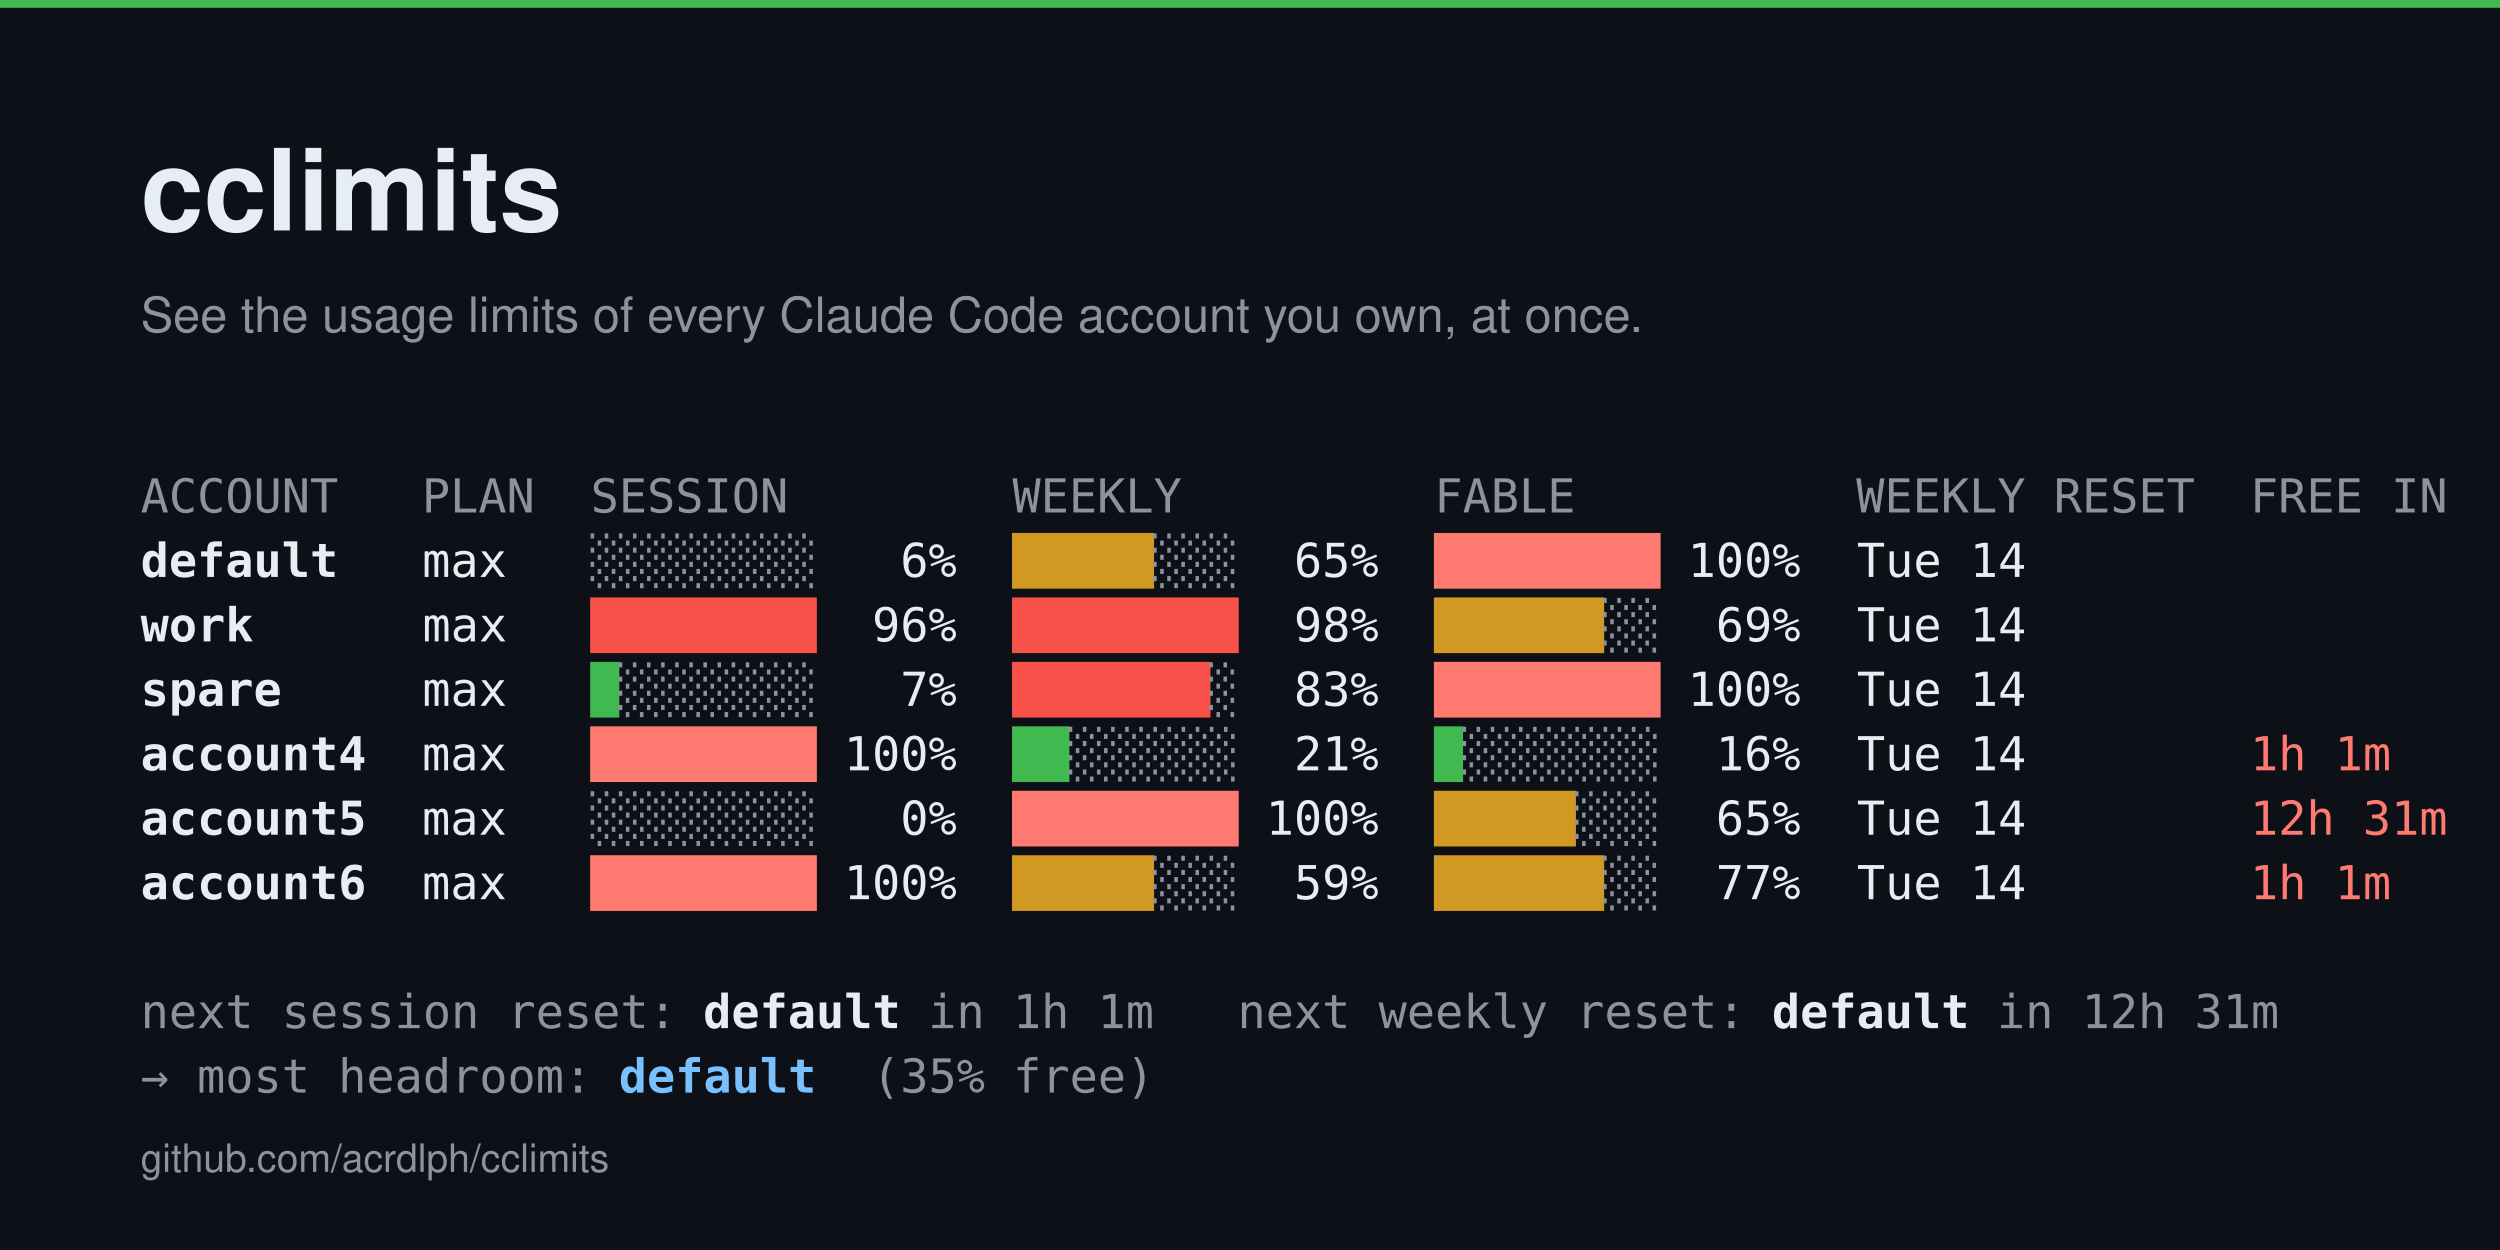
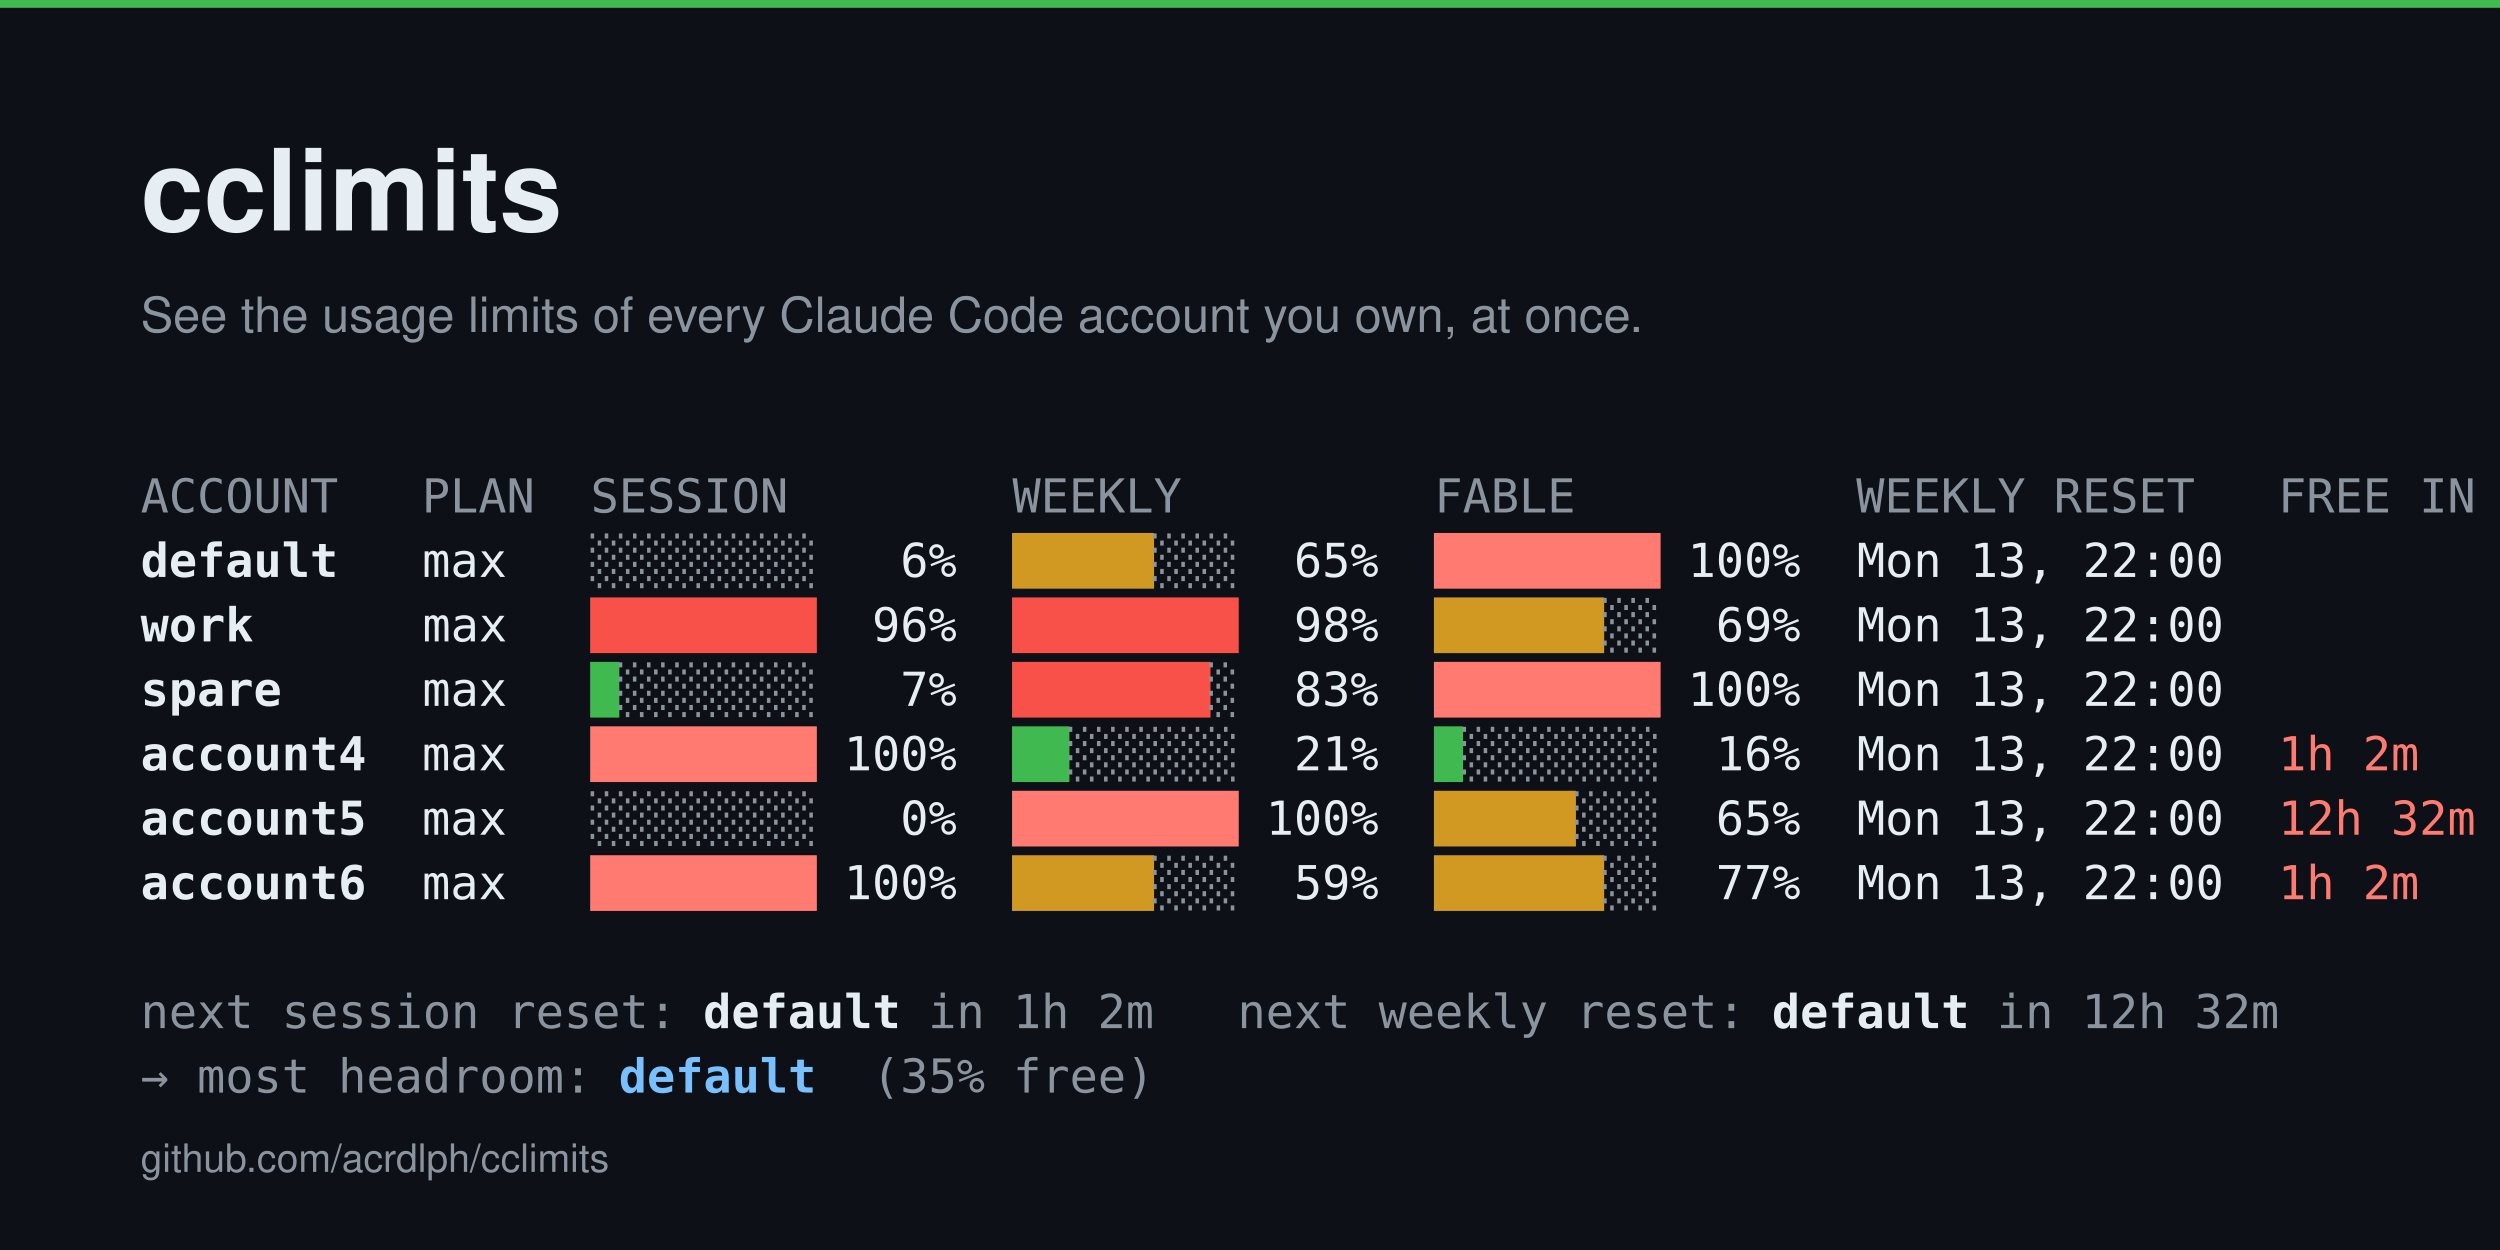
<svg xmlns="http://www.w3.org/2000/svg" width="1280" height="640" viewBox="0 0 1280 640" role="img" aria-label="cclimits — see the usage limits of every Claude Code account you own, at once">
  <rect width="1280" height="640" fill="#0d1117" />
  <rect x="0" y="0" width="1280" height="4" fill="#3fb950" />
  <g font-family="ui-sans-serif,system-ui,-apple-system,Helvetica,Arial,sans-serif">
    <text x="72" y="118" fill="#e6edf3" font-size="58" font-weight="700">cclimits</text>
    <text x="72" y="170" fill="#8b949e" font-size="25">See the usage limits of every Claude Code account you own, at once.</text>
    <text x="72" y="600" fill="#8b949e" font-size="20">github.com/acrdlph/cclimits</text>
  </g>
  <g font-family="ui-monospace,SFMono-Regular,Menlo,Consolas,monospace" font-size="24">
    <text x="72.0" y="262.4" fill="#8b949e" xml:space="preserve">ACCOUNT </text>
    <text x="216.0" y="262.4" fill="#8b949e" xml:space="preserve">PLAN</text>
    <text x="302.4" y="262.4" fill="#8b949e" xml:space="preserve">SESSION      </text>
    <text x="518.4" y="262.4" fill="#8b949e" xml:space="preserve">WEEKLY       </text>
    <text x="734.4" y="262.4" fill="#8b949e" xml:space="preserve">FABLE        </text>
-     <text x="950.4" y="262.4" fill="#8b949e" xml:space="preserve">WEEKLY RESET</text>
-     <text x="1152.0" y="262.4" fill="#8b949e" xml:space="preserve">FREE IN</text>
+     <text x="950.4" y="262.4" fill="#8b949e" xml:space="preserve">WEEKLY RESET </text>
+     <text x="1166.4" y="262.4" fill="#8b949e" xml:space="preserve">FREE IN</text>
    <text x="72.0" y="295.4" fill="#e6edf3" font-weight="600" xml:space="preserve">default</text>
    <text x="172.8" y="295.4" fill="#e6edf3" xml:space="preserve">   max   </text>
    <text x="302.4" y="295.4" fill="#8b949e" xml:space="preserve">░░░░░░░░</text>
    <text x="417.6" y="295.4" fill="#e6edf3" xml:space="preserve">   6%  </text>
    <text x="518.4" y="295.4" fill="#d29922" xml:space="preserve">█████</text>
    <text x="590.4" y="295.4" fill="#8b949e" xml:space="preserve">░░░</text>
    <text x="633.6" y="295.4" fill="#e6edf3" xml:space="preserve">  65%  </text>
    <text x="734.4" y="295.4" fill="#ff7b72" xml:space="preserve">████████</text>
-     <text x="849.6" y="295.4" fill="#e6edf3" xml:space="preserve"> 100%  Tue 14               </text>
+     <text x="849.6" y="295.4" fill="#e6edf3" xml:space="preserve"> 100%  Mon 13, 22:00         </text>
    <text x="72.0" y="328.4" fill="#e6edf3" font-weight="600" xml:space="preserve">work</text>
    <text x="129.6" y="328.4" fill="#e6edf3" xml:space="preserve">      max   </text>
    <text x="302.4" y="328.4" fill="#f85149" xml:space="preserve">████████</text>
    <text x="417.6" y="328.4" fill="#e6edf3" xml:space="preserve">  96%  </text>
    <text x="518.4" y="328.4" fill="#f85149" xml:space="preserve">████████</text>
    <text x="633.6" y="328.4" fill="#e6edf3" xml:space="preserve">  98%  </text>
    <text x="734.4" y="328.4" fill="#d29922" xml:space="preserve">██████</text>
    <text x="820.8" y="328.4" fill="#8b949e" xml:space="preserve">░░</text>
-     <text x="849.6" y="328.4" fill="#e6edf3" xml:space="preserve">  69%  Tue 14               </text>
+     <text x="849.6" y="328.4" fill="#e6edf3" xml:space="preserve">  69%  Mon 13, 22:00         </text>
    <text x="72.0" y="361.4" fill="#e6edf3" font-weight="600" xml:space="preserve">spare</text>
    <text x="144.0" y="361.4" fill="#e6edf3" xml:space="preserve">     max   </text>
    <text x="302.4" y="361.4" fill="#3fb950" xml:space="preserve">█</text>
    <text x="316.8" y="361.4" fill="#8b949e" xml:space="preserve">░░░░░░░</text>
    <text x="417.6" y="361.4" fill="#e6edf3" xml:space="preserve">   7%  </text>
    <text x="518.4" y="361.4" fill="#f85149" xml:space="preserve">███████</text>
    <text x="619.2" y="361.4" fill="#8b949e" xml:space="preserve">░</text>
    <text x="633.6" y="361.4" fill="#e6edf3" xml:space="preserve">  83%  </text>
    <text x="734.4" y="361.4" fill="#ff7b72" xml:space="preserve">████████</text>
-     <text x="849.6" y="361.4" fill="#e6edf3" xml:space="preserve"> 100%  Tue 14               </text>
+     <text x="849.6" y="361.4" fill="#e6edf3" xml:space="preserve"> 100%  Mon 13, 22:00         </text>
    <text x="72.0" y="394.4" fill="#e6edf3" font-weight="600" xml:space="preserve">account4</text>
    <text x="187.2" y="394.4" fill="#e6edf3" xml:space="preserve">  max   </text>
    <text x="302.4" y="394.4" fill="#ff7b72" xml:space="preserve">████████</text>
    <text x="417.6" y="394.4" fill="#e6edf3" xml:space="preserve"> 100%  </text>
    <text x="518.4" y="394.4" fill="#3fb950" xml:space="preserve">██</text>
    <text x="547.2" y="394.4" fill="#8b949e" xml:space="preserve">░░░░░░</text>
    <text x="633.6" y="394.4" fill="#e6edf3" xml:space="preserve">  21%  </text>
    <text x="734.4" y="394.4" fill="#3fb950" xml:space="preserve">█</text>
    <text x="748.8" y="394.4" fill="#8b949e" xml:space="preserve">░░░░░░░</text>
-     <text x="849.6" y="394.4" fill="#e6edf3" xml:space="preserve">  16%  Tue 14        </text>
-     <text x="1152.0" y="394.4" fill="#ff7b72" xml:space="preserve">1h 1m</text>
+     <text x="849.6" y="394.4" fill="#e6edf3" xml:space="preserve">  16%  Mon 13, 22:00  </text>
+     <text x="1166.4" y="394.4" fill="#ff7b72" xml:space="preserve">1h 2m</text>
    <text x="72.0" y="427.4" fill="#e6edf3" font-weight="600" xml:space="preserve">account5</text>
    <text x="187.2" y="427.4" fill="#e6edf3" xml:space="preserve">  max   </text>
    <text x="302.4" y="427.4" fill="#8b949e" xml:space="preserve">░░░░░░░░</text>
    <text x="417.6" y="427.4" fill="#e6edf3" xml:space="preserve">   0%  </text>
    <text x="518.4" y="427.4" fill="#ff7b72" xml:space="preserve">████████</text>
    <text x="633.6" y="427.4" fill="#e6edf3" xml:space="preserve"> 100%  </text>
    <text x="734.4" y="427.4" fill="#d29922" xml:space="preserve">█████</text>
    <text x="806.4" y="427.4" fill="#8b949e" xml:space="preserve">░░░</text>
-     <text x="849.6" y="427.4" fill="#e6edf3" xml:space="preserve">  65%  Tue 14        </text>
-     <text x="1152.0" y="427.4" fill="#ff7b72" xml:space="preserve">12h 31m</text>
+     <text x="849.6" y="427.4" fill="#e6edf3" xml:space="preserve">  65%  Mon 13, 22:00  </text>
+     <text x="1166.4" y="427.4" fill="#ff7b72" xml:space="preserve">12h 32m</text>
    <text x="72.0" y="460.4" fill="#e6edf3" font-weight="600" xml:space="preserve">account6</text>
    <text x="187.2" y="460.4" fill="#e6edf3" xml:space="preserve">  max   </text>
    <text x="302.4" y="460.4" fill="#ff7b72" xml:space="preserve">████████</text>
    <text x="417.6" y="460.4" fill="#e6edf3" xml:space="preserve"> 100%  </text>
    <text x="518.4" y="460.4" fill="#d29922" xml:space="preserve">█████</text>
    <text x="590.4" y="460.4" fill="#8b949e" xml:space="preserve">░░░</text>
    <text x="633.6" y="460.4" fill="#e6edf3" xml:space="preserve">  59%  </text>
    <text x="734.4" y="460.4" fill="#d29922" xml:space="preserve">██████</text>
    <text x="820.8" y="460.4" fill="#8b949e" xml:space="preserve">░░</text>
-     <text x="849.6" y="460.4" fill="#e6edf3" xml:space="preserve">  77%  Tue 14        </text>
-     <text x="1152.0" y="460.4" fill="#ff7b72" xml:space="preserve">1h 1m</text>
+     <text x="849.6" y="460.4" fill="#e6edf3" xml:space="preserve">  77%  Mon 13, 22:00  </text>
+     <text x="1166.4" y="460.4" fill="#ff7b72" xml:space="preserve">1h 2m</text>
    <text x="72.0" y="526.4" fill="#8b949e" xml:space="preserve">next session reset: </text>
    <text x="360.0" y="526.4" fill="#e6edf3" font-weight="600" xml:space="preserve">default</text>
-     <text x="460.8" y="526.4" fill="#8b949e" xml:space="preserve"> in 1h 1m</text>
+     <text x="460.8" y="526.4" fill="#8b949e" xml:space="preserve"> in 1h 2m</text>
    <text x="633.6" y="526.4" fill="#8b949e" xml:space="preserve">next weekly reset: </text>
    <text x="907.2" y="526.4" fill="#e6edf3" font-weight="600" xml:space="preserve">default</text>
-     <text x="1008.0" y="526.4" fill="#8b949e" xml:space="preserve"> in 12h 31m</text>
+     <text x="1008.0" y="526.4" fill="#8b949e" xml:space="preserve"> in 12h 32m</text>
    <text x="72.0" y="559.4" fill="#8b949e" xml:space="preserve">→ most headroom: </text>
    <text x="316.8" y="559.4" fill="#79c0ff" font-weight="600" xml:space="preserve">default</text>
    <text x="417.6" y="559.4" fill="#8b949e" xml:space="preserve">  (35% free)</text>
  </g>
</svg>
